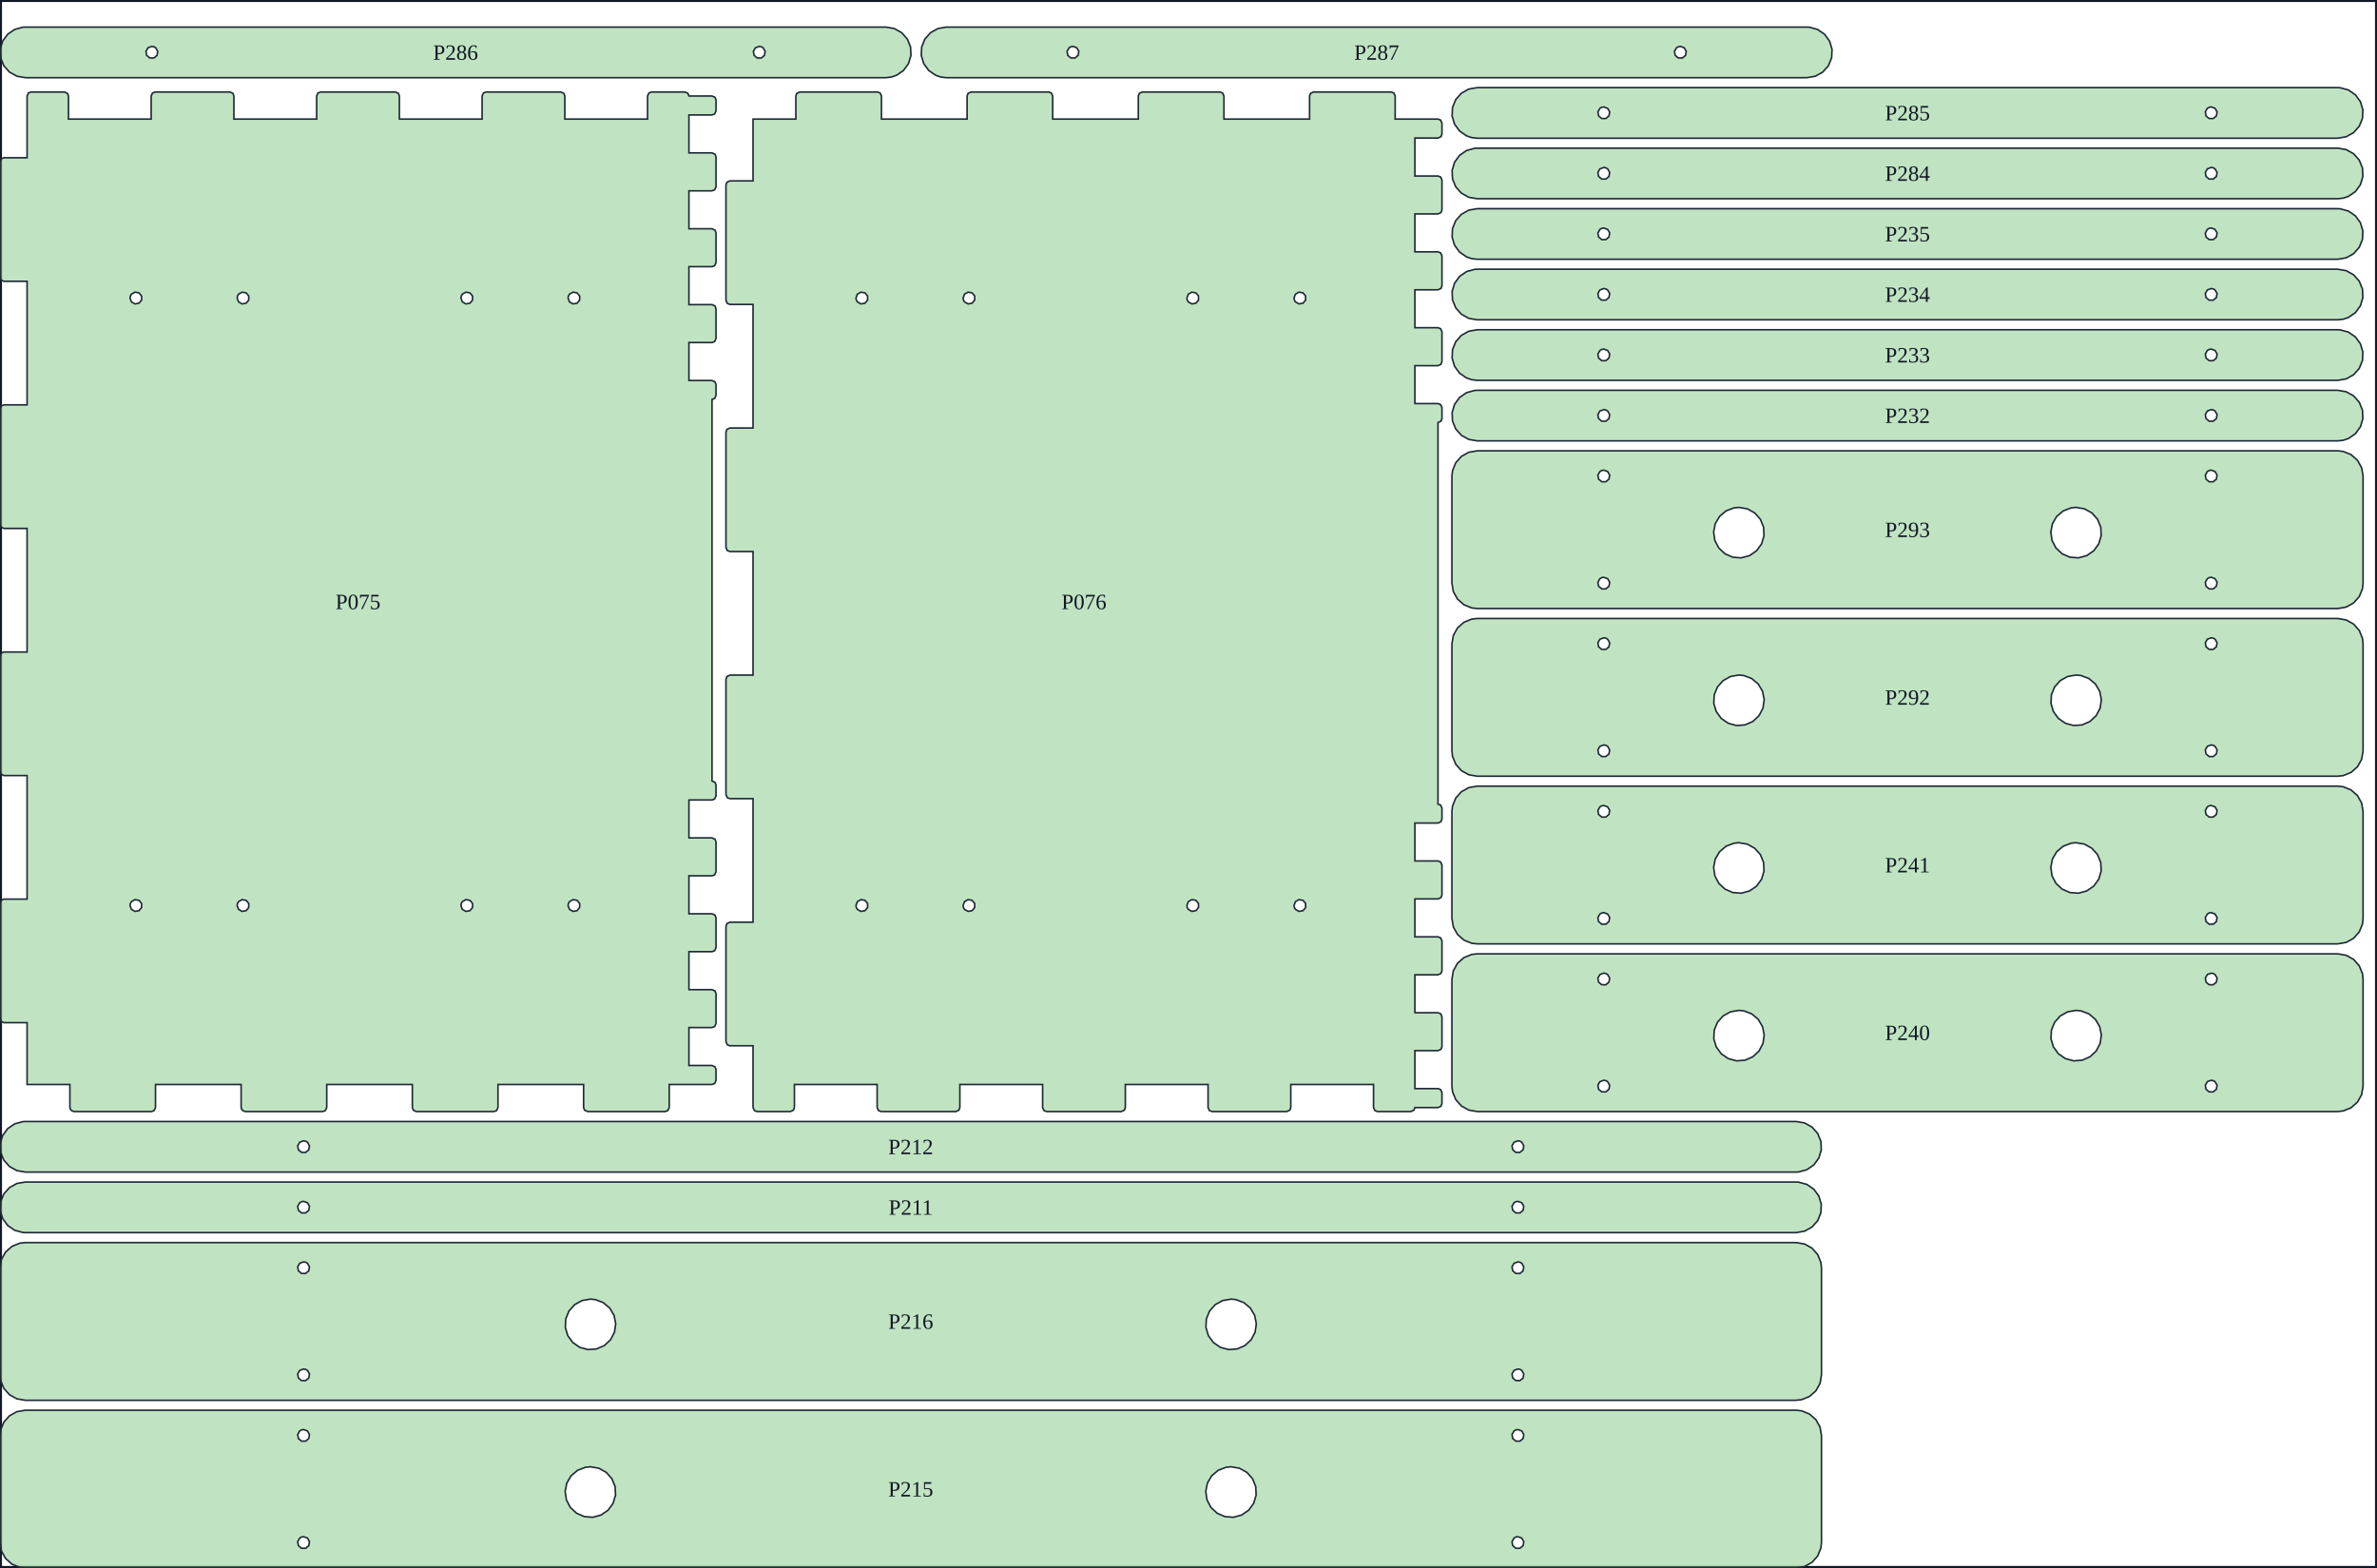
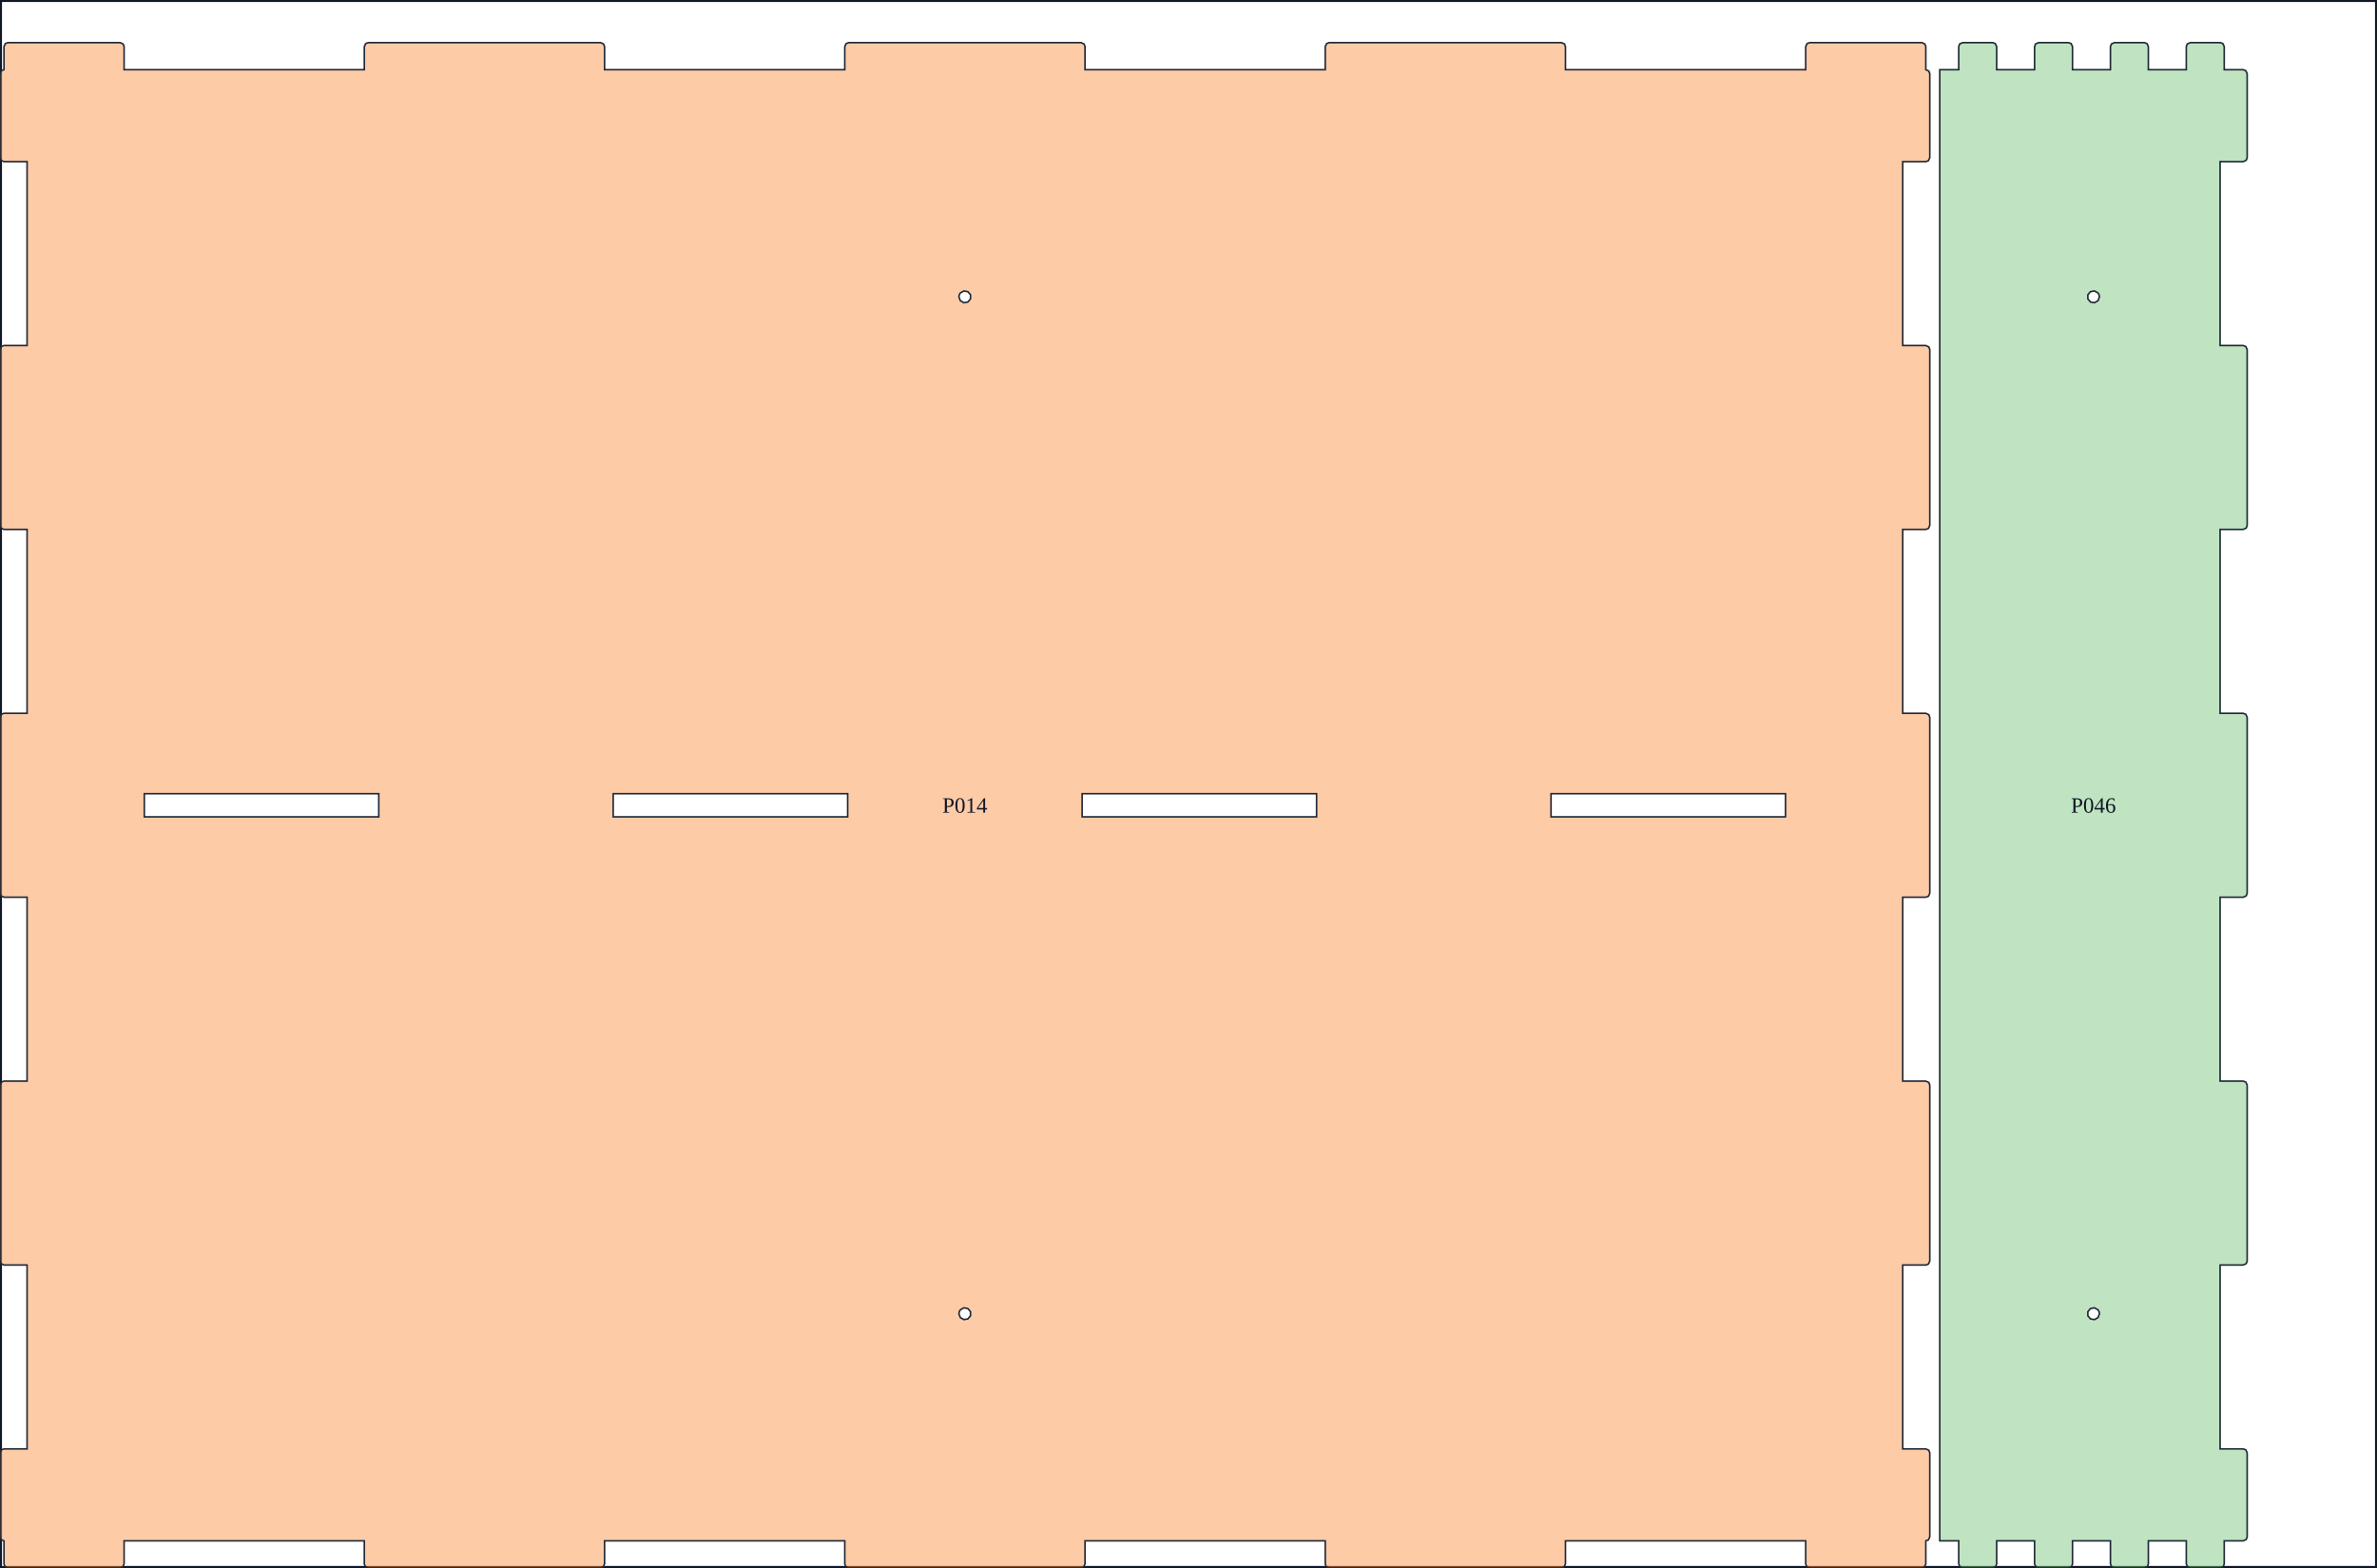
<svg xmlns="http://www.w3.org/2000/svg" width="1193.8mm" height="787.4mm" viewBox="0 0 1193.8 787.4">
  <rect width="1193.8" height="787.4" fill="white" stroke="#111827" stroke-width="2" />
  <g transform="translate(0 787.4) scale(1 -1)">
-     <path d="M 32.375 741.200 L 33.881 740.516 L 34.375 739.200 L 34.375 727.600 L 75.925 727.600 L 75.925 739.200 L 76.609 740.706 L 77.925 741.200 L 115.475 741.200 L 116.981 740.516 L 117.475 739.200 L 117.475 727.600 L 159.025 727.600 L 159.025 739.200 L 159.709 740.706 L 161.025 741.200 L 198.575 741.200 L 200.081 740.516 L 200.575 739.200 L 200.575 727.600 L 242.125 727.600 L 242.125 739.200 L 242.809 740.706 L 244.125 741.200 L 281.675 741.200 L 283.181 740.516 L 283.675 739.200 L 283.675 727.600 L 325.225 727.600 L 325.225 739.200 L 325.909 740.706 L 327.225 741.200 L 344.000 741.200 L 345.506 740.516 L 346.000 739.200 L 357.600 739.200 L 359.106 738.516 L 359.600 737.200 L 359.600 731.675 L 358.916 730.169 L 357.600 729.675 L 346.000 729.675 L 346.000 710.625 L 357.600 710.625 L 359.106 709.941 L 359.600 708.625 L 359.600 693.575 L 358.916 692.069 L 357.600 691.575 L 346.000 691.575 L 346.000 672.525 L 357.600 672.525 L 359.106 671.841 L 359.600 670.525 L 359.600 655.475 L 358.916 653.969 L 357.600 653.475 L 346.000 653.475 L 346.000 634.425 L 357.600 634.425 L 359.106 633.741 L 359.600 632.425 L 359.600 617.375 L 358.916 615.869 L 357.600 615.375 L 346.000 615.375 L 346.000 596.325 L 357.600 596.325 L 359.106 595.641 L 359.600 594.325 L 359.600 588.800 L 358.916 587.294 L 357.600 586.800 L 357.600 395.200 L 359.106 394.516 L 359.600 393.200 L 359.600 387.675 L 358.916 386.169 L 357.600 385.675 L 346.000 385.675 L 346.000 366.625 L 357.600 366.625 L 359.106 365.941 L 359.600 364.625 L 359.600 349.575 L 358.916 348.069 L 357.600 347.575 L 346.000 347.575 L 346.000 328.525 L 357.600 328.525 L 359.106 327.841 L 359.600 326.525 L 359.600 311.475 L 358.916 309.969 L 357.600 309.475 L 346.000 309.475 L 346.000 290.425 L 357.600 290.425 L 359.106 289.741 L 359.600 288.425 L 359.600 273.375 L 358.916 271.869 L 357.600 271.375 L 346.000 271.375 L 346.000 252.325 L 357.600 252.325 L 359.106 251.641 L 359.600 250.325 L 359.600 244.800 L 358.916 243.294 L 357.600 242.800 L 336.100 242.800 L 336.100 231.200 L 335.416 229.694 L 334.100 229.200 L 295.100 229.200 L 293.594 229.884 L 293.100 231.200 L 293.100 242.800 L 250.100 242.800 L 250.100 231.200 L 249.416 229.694 L 248.100 229.200 L 209.100 229.200 L 207.594 229.884 L 207.100 231.200 L 207.100 242.800 L 164.100 242.800 L 164.100 231.200 L 163.416 229.694 L 162.100 229.200 L 123.100 229.200 L 121.594 229.884 L 121.100 231.200 L 121.100 242.800 L 78.100 242.800 L 78.100 231.200 L 77.416 229.694 L 76.100 229.200 L 37.100 229.200 L 35.594 229.884 L 35.100 231.200 L 35.100 242.800 L 13.600 242.800 L 13.600 273.825 L 2.000 273.825 L 0.494 274.509 L 0.000 275.825 L 0.000 333.875 L 0.684 335.381 L 2.000 335.875 L 13.600 335.875 L 13.600 397.925 L 2.000 397.925 L 0.494 398.609 L 0.000 399.925 L 0.000 457.975 L 0.684 459.481 L 2.000 459.975 L 13.600 459.975 L 13.600 522.025 L 2.000 522.025 L 0.494 522.709 L 0.000 524.025 L 0.000 582.075 L 0.684 583.581 L 2.000 584.075 L 13.600 584.075 L 13.600 646.125 L 2.000 646.125 L 0.494 646.809 L 0.000 648.125 L 0.000 706.175 L 0.684 707.681 L 2.000 708.175 L 13.600 708.175 L 13.600 739.200 L 14.284 740.706 L 15.600 741.200 L 32.375 741.200 Z M 285.300 332.667 L 285.998 330.742 L 287.768 329.714 L 289.786 330.060 L 291.112 331.620 L 291.128 333.667 L 289.828 335.248 L 287.817 335.627 L 286.030 334.628 L 285.488 333.713 L 285.300 332.667 Z M 231.500 332.667 L 232.198 330.742 L 233.968 329.714 L 235.986 330.060 L 237.312 331.620 L 237.328 333.667 L 236.028 335.248 L 234.017 335.627 L 232.230 334.628 L 231.688 333.713 L 231.500 332.667 Z M 119.100 332.667 L 119.798 330.742 L 121.568 329.714 L 123.586 330.060 L 124.912 331.620 L 124.928 333.667 L 123.628 335.248 L 121.617 335.627 L 119.830 334.628 L 119.288 333.713 L 119.100 332.667 Z M 65.300 332.667 L 65.998 330.742 L 67.768 329.714 L 69.786 330.060 L 71.112 331.620 L 71.128 333.667 L 69.828 335.248 L 67.817 335.627 L 66.030 334.628 L 65.488 333.713 L 65.300 332.667 Z M 285.300 637.733 L 285.998 635.809 L 287.768 634.781 L 289.786 635.127 L 291.112 636.687 L 291.128 638.734 L 289.828 640.315 L 287.817 640.694 L 286.030 639.695 L 285.488 638.780 L 285.300 637.733 Z M 231.500 637.733 L 232.198 635.809 L 233.968 634.781 L 235.986 635.127 L 237.312 636.687 L 237.328 638.734 L 236.028 640.315 L 234.017 640.694 L 232.230 639.695 L 231.688 638.780 L 231.500 637.733 Z M 119.100 637.733 L 119.798 635.809 L 121.568 634.781 L 123.586 635.127 L 124.912 636.687 L 124.928 638.734 L 123.628 640.315 L 121.617 640.694 L 119.830 639.695 L 119.288 638.780 L 119.100 637.733 Z M 65.300 637.733 L 65.998 635.809 L 67.768 634.781 L 69.786 635.127 L 71.112 636.687 L 71.128 638.734 L 69.828 640.315 L 67.817 640.694 L 66.030 639.695 L 65.488 638.780 L 65.300 637.733 Z" fill="#74c476" fill-opacity="0.45" fill-rule="evenodd" stroke="#1f2937" stroke-width="0.8" />
-     <path d="M 396.975 229.200 L 398.481 229.884 L 398.975 231.200 L 398.975 242.800 L 440.525 242.800 L 440.525 231.200 L 441.209 229.694 L 442.525 229.200 L 480.075 229.200 L 481.581 229.884 L 482.075 231.200 L 482.075 242.800 L 523.625 242.800 L 523.625 231.200 L 524.309 229.694 L 525.625 229.200 L 563.175 229.200 L 564.681 229.884 L 565.175 231.200 L 565.175 242.800 L 606.725 242.800 L 606.725 231.200 L 607.409 229.694 L 608.725 229.200 L 646.275 229.200 L 647.781 229.884 L 648.275 231.200 L 648.275 242.800 L 689.825 242.800 L 689.825 231.200 L 690.509 229.694 L 691.825 229.200 L 708.600 229.200 L 710.106 229.884 L 710.600 231.200 L 722.200 231.200 L 723.706 231.884 L 724.200 233.200 L 724.200 238.725 L 723.516 240.231 L 722.200 240.725 L 710.600 240.725 L 710.600 259.775 L 722.200 259.775 L 723.706 260.459 L 724.200 261.775 L 724.200 276.825 L 723.516 278.331 L 722.200 278.825 L 710.600 278.825 L 710.600 297.875 L 722.200 297.875 L 723.706 298.559 L 724.200 299.875 L 724.200 314.925 L 723.516 316.431 L 722.200 316.925 L 710.600 316.925 L 710.600 335.975 L 722.200 335.975 L 723.706 336.659 L 724.200 337.975 L 724.200 353.025 L 723.516 354.531 L 722.200 355.025 L 710.600 355.025 L 710.600 374.075 L 722.200 374.075 L 723.706 374.759 L 724.200 376.075 L 724.200 381.600 L 723.516 383.106 L 722.200 383.600 L 722.200 575.200 L 723.706 575.884 L 724.200 577.200 L 724.200 582.725 L 723.516 584.231 L 722.200 584.725 L 710.600 584.725 L 710.600 603.775 L 722.200 603.775 L 723.706 604.459 L 724.200 605.775 L 724.200 620.825 L 723.516 622.331 L 722.200 622.825 L 710.600 622.825 L 710.600 641.875 L 722.200 641.875 L 723.706 642.559 L 724.200 643.875 L 724.200 658.925 L 723.516 660.431 L 722.200 660.925 L 710.600 660.925 L 710.600 679.975 L 722.200 679.975 L 723.706 680.659 L 724.200 681.975 L 724.200 697.025 L 723.516 698.531 L 722.200 699.025 L 710.600 699.025 L 710.600 718.075 L 722.200 718.075 L 723.706 718.759 L 724.200 720.075 L 724.200 725.600 L 723.516 727.106 L 722.200 727.600 L 700.700 727.600 L 700.700 739.200 L 700.016 740.706 L 698.700 741.200 L 659.700 741.200 L 658.194 740.516 L 657.700 739.200 L 657.700 727.600 L 614.700 727.600 L 614.700 739.200 L 614.016 740.706 L 612.700 741.200 L 573.700 741.200 L 572.194 740.516 L 571.700 739.200 L 571.700 727.600 L 528.700 727.600 L 528.700 739.200 L 528.016 740.706 L 526.700 741.200 L 487.700 741.200 L 486.194 740.516 L 485.700 739.200 L 485.700 727.600 L 442.700 727.600 L 442.700 739.200 L 442.016 740.706 L 440.700 741.200 L 401.700 741.200 L 400.194 740.516 L 399.700 739.200 L 399.700 727.600 L 378.200 727.600 L 378.200 696.575 L 366.600 696.575 L 365.094 695.891 L 364.600 694.575 L 364.600 636.525 L 365.284 635.019 L 366.600 634.525 L 378.200 634.525 L 378.200 572.475 L 366.600 572.475 L 365.094 571.791 L 364.600 570.475 L 364.600 512.425 L 365.284 510.919 L 366.600 510.425 L 378.200 510.425 L 378.200 448.375 L 366.600 448.375 L 365.094 447.691 L 364.600 446.375 L 364.600 388.325 L 365.284 386.819 L 366.600 386.325 L 378.200 386.325 L 378.200 324.275 L 366.600 324.275 L 365.094 323.591 L 364.600 322.275 L 364.600 264.225 L 365.284 262.719 L 366.600 262.225 L 378.200 262.225 L 378.200 231.200 L 378.884 229.694 L 380.200 229.200 L 396.975 229.200 Z M 649.900 637.733 L 650.598 639.658 L 652.368 640.686 L 654.386 640.340 L 655.712 638.780 L 655.728 636.733 L 654.428 635.152 L 652.417 634.773 L 650.630 635.772 L 650.088 636.687 L 649.900 637.733 Z M 596.100 637.733 L 596.798 639.658 L 598.568 640.686 L 600.586 640.340 L 601.912 638.780 L 601.928 636.733 L 600.628 635.152 L 598.617 634.773 L 596.830 635.772 L 596.288 636.687 L 596.100 637.733 Z M 483.700 637.733 L 484.398 639.658 L 486.168 640.686 L 488.186 640.340 L 489.512 638.780 L 489.528 636.733 L 488.228 635.152 L 486.217 634.773 L 484.430 635.772 L 483.888 636.687 L 483.700 637.733 Z M 429.900 637.733 L 430.598 639.658 L 432.368 640.686 L 434.386 640.340 L 435.712 638.780 L 435.728 636.733 L 434.428 635.152 L 432.417 634.773 L 430.630 635.772 L 430.088 636.687 L 429.900 637.733 Z M 649.900 332.667 L 650.598 334.591 L 652.368 335.619 L 654.386 335.273 L 655.712 333.713 L 655.728 331.666 L 654.428 330.085 L 652.417 329.706 L 650.630 330.705 L 650.088 331.620 L 649.900 332.667 Z M 596.100 332.667 L 596.798 334.591 L 598.568 335.619 L 600.586 335.273 L 601.912 333.713 L 601.928 331.666 L 600.628 330.085 L 598.617 329.706 L 596.830 330.705 L 596.288 331.620 L 596.100 332.667 Z M 483.700 332.667 L 484.398 334.591 L 486.168 335.619 L 488.186 335.273 L 489.512 333.713 L 489.528 331.666 L 488.228 330.085 L 486.217 329.706 L 484.430 330.705 L 483.888 331.620 L 483.700 332.667 Z M 429.900 332.667 L 430.598 334.591 L 432.368 335.619 L 434.386 335.273 L 435.712 333.713 L 435.728 331.666 L 434.428 330.085 L 432.417 329.706 L 430.630 330.705 L 430.088 331.620 L 429.900 332.667 Z" fill="#74c476" fill-opacity="0.45" fill-rule="evenodd" stroke="#1f2937" stroke-width="0.8" />
-     <path d="M 902.100 84.200 L 12.700 84.200 L 8.484 84.920 L 4.745 87.000 L 1.910 90.202 L 0.298 94.164 L 0.000 96.900 L 0.000 150.700 L 0.720 154.916 L 2.800 158.655 L 6.002 161.490 L 9.964 163.102 L 12.700 163.400 L 902.100 163.400 L 906.316 162.680 L 910.055 160.600 L 912.890 157.398 L 914.502 153.436 L 914.800 150.700 L 914.800 96.900 L 914.080 92.684 L 912.000 88.945 L 908.798 86.110 L 904.836 84.498 L 902.100 84.200 Z M 152.467 99.900 L 150.542 99.202 L 149.514 97.432 L 149.860 95.414 L 151.420 94.088 L 153.467 94.072 L 155.048 95.372 L 155.427 97.383 L 154.428 99.170 L 153.513 99.712 L 152.467 99.900 Z M 296.533 135.000 L 292.317 134.280 L 288.579 132.200 L 285.743 128.998 L 284.131 125.036 L 283.927 120.763 L 285.152 116.665 L 287.669 113.206 L 291.191 110.778 L 295.319 109.658 L 299.585 109.972 L 303.505 111.684 L 306.634 114.601 L 308.617 118.391 L 309.229 122.624 L 308.401 126.821 L 306.227 130.505 L 302.953 133.258 L 298.951 134.768 L 296.533 135.000 Z M 152.467 153.700 L 150.542 153.002 L 149.514 151.232 L 149.860 149.214 L 151.420 147.888 L 153.467 147.872 L 155.048 149.172 L 155.427 151.183 L 154.428 152.970 L 153.513 153.512 L 152.467 153.700 Z M 618.267 135.000 L 614.050 134.280 L 610.312 132.200 L 607.476 128.998 L 605.865 125.036 L 605.660 120.763 L 606.885 116.665 L 609.402 113.206 L 612.924 110.778 L 617.052 109.658 L 621.318 109.972 L 625.238 111.684 L 628.367 114.601 L 630.350 118.391 L 630.963 122.624 L 630.135 126.821 L 627.960 130.505 L 624.687 133.258 L 620.684 134.768 L 618.267 135.000 Z M 762.333 99.900 L 760.409 99.202 L 759.381 97.432 L 759.727 95.414 L 761.287 94.088 L 763.334 94.072 L 764.915 95.372 L 765.294 97.383 L 764.295 99.170 L 763.380 99.712 L 762.333 99.900 Z M 762.333 153.700 L 760.409 153.002 L 759.381 151.232 L 759.727 149.214 L 761.287 147.888 L 763.334 147.872 L 764.915 149.172 L 765.294 151.183 L 764.295 152.970 L 763.380 153.512 L 762.333 153.700 Z" fill="#74c476" fill-opacity="0.45" fill-rule="evenodd" stroke="#1f2937" stroke-width="0.8" />
-     <path d="M 12.700 0.000 L 902.100 0.000 L 906.316 0.720 L 910.055 2.800 L 912.890 6.002 L 914.502 9.964 L 914.800 12.700 L 914.800 66.500 L 914.080 70.716 L 912.000 74.455 L 908.798 77.290 L 904.836 78.902 L 902.100 79.200 L 12.700 79.200 L 8.484 78.480 L 4.745 76.400 L 1.910 73.198 L 0.298 69.236 L 0.000 66.500 L 0.000 12.700 L 0.720 8.484 L 2.800 4.745 L 6.002 1.910 L 9.964 0.298 L 12.700 0.000 Z M 762.333 15.700 L 764.258 15.002 L 765.286 13.232 L 764.940 11.214 L 763.380 9.888 L 761.333 9.872 L 759.752 11.172 L 759.373 13.183 L 760.372 14.970 L 761.287 15.512 L 762.333 15.700 Z M 618.267 50.800 L 622.483 50.080 L 626.221 48.000 L 629.057 44.798 L 630.669 40.836 L 630.873 36.563 L 629.648 32.465 L 627.131 29.006 L 623.609 26.578 L 619.481 25.458 L 615.215 25.772 L 611.295 27.484 L 608.166 30.401 L 606.183 34.191 L 605.571 38.424 L 606.399 42.621 L 608.573 46.305 L 611.847 49.058 L 615.849 50.568 L 618.267 50.800 Z M 762.333 69.500 L 764.258 68.802 L 765.286 67.032 L 764.940 65.014 L 763.380 63.688 L 761.333 63.672 L 759.752 64.972 L 759.373 66.983 L 760.372 68.770 L 761.287 69.312 L 762.333 69.500 Z M 296.533 50.800 L 300.750 50.080 L 304.488 48.000 L 307.324 44.798 L 308.935 40.836 L 309.140 36.563 L 307.915 32.465 L 305.398 29.006 L 301.876 26.578 L 297.748 25.458 L 293.482 25.772 L 289.562 27.484 L 286.433 30.401 L 284.450 34.191 L 283.837 38.424 L 284.665 42.621 L 286.840 46.305 L 290.113 49.058 L 294.116 50.568 L 296.533 50.800 Z M 152.467 15.700 L 154.391 15.002 L 155.419 13.232 L 155.073 11.214 L 153.513 9.888 L 151.466 9.872 L 149.885 11.172 L 149.506 13.183 L 150.505 14.970 L 151.420 15.512 L 152.467 15.700 Z M 152.467 69.500 L 154.391 68.802 L 155.419 67.032 L 155.073 65.014 L 153.513 63.688 L 151.466 63.672 L 149.885 64.972 L 149.506 66.983 L 150.505 68.770 L 151.420 69.312 L 152.467 69.500 Z" fill="#74c476" fill-opacity="0.45" fill-rule="evenodd" stroke="#1f2937" stroke-width="0.8" />
-     <path d="M 729.200 548.300 L 729.200 494.500 L 729.920 490.284 L 732.000 486.545 L 735.202 483.710 L 739.164 482.098 L 741.900 481.800 L 1174.100 481.800 L 1178.316 482.520 L 1182.055 484.600 L 1184.890 487.802 L 1186.502 491.764 L 1186.800 494.500 L 1186.800 548.300 L 1186.080 552.516 L 1184.000 556.255 L 1180.798 559.090 L 1176.836 560.702 L 1174.100 561.000 L 741.900 561.000 L 737.684 560.280 L 733.945 558.200 L 731.110 554.998 L 729.498 551.036 L 729.200 548.300 Z M 1110.533 497.500 L 1112.458 496.802 L 1113.486 495.032 L 1113.140 493.014 L 1111.580 491.688 L 1109.533 491.672 L 1107.952 492.972 L 1107.573 494.983 L 1108.572 496.770 L 1109.487 497.312 L 1110.533 497.500 Z M 1042.667 532.600 L 1046.883 531.880 L 1050.621 529.800 L 1053.457 526.598 L 1055.069 522.636 L 1055.273 518.363 L 1054.048 514.265 L 1051.531 510.806 L 1048.009 508.378 L 1043.881 507.258 L 1039.615 507.572 L 1035.695 509.284 L 1032.566 512.201 L 1030.583 515.991 L 1029.971 520.224 L 1030.799 524.421 L 1032.973 528.105 L 1036.247 530.858 L 1040.249 532.368 L 1042.667 532.600 Z M 1110.533 551.300 L 1112.458 550.602 L 1113.486 548.832 L 1113.140 546.814 L 1111.580 545.488 L 1109.533 545.472 L 1107.952 546.772 L 1107.573 548.783 L 1108.572 550.570 L 1109.487 551.112 L 1110.533 551.300 Z M 873.333 532.600 L 877.550 531.880 L 881.288 529.800 L 884.124 526.598 L 885.735 522.636 L 885.940 518.363 L 884.715 514.265 L 882.198 510.806 L 878.676 508.378 L 874.548 507.258 L 870.282 507.572 L 866.362 509.284 L 863.233 512.201 L 861.250 515.991 L 860.637 520.224 L 861.465 524.421 L 863.640 528.105 L 866.913 530.858 L 870.916 532.368 L 873.333 532.600 Z M 805.467 497.500 L 807.391 496.802 L 808.419 495.032 L 808.073 493.014 L 806.513 491.688 L 804.466 491.672 L 802.885 492.972 L 802.506 494.983 L 803.505 496.770 L 804.420 497.312 L 805.467 497.500 Z M 805.467 551.300 L 807.391 550.602 L 808.419 548.832 L 808.073 546.814 L 806.513 545.488 L 804.466 545.472 L 802.885 546.772 L 802.506 548.783 L 803.505 550.570 L 804.420 551.112 L 805.467 551.300 Z" fill="#74c476" fill-opacity="0.45" fill-rule="evenodd" stroke="#1f2937" stroke-width="0.8" />
-     <path d="M 729.200 379.900 L 729.200 326.100 L 729.920 321.884 L 732.000 318.145 L 735.202 315.310 L 739.164 313.698 L 741.900 313.400 L 1174.100 313.400 L 1178.316 314.120 L 1182.055 316.200 L 1184.890 319.402 L 1186.502 323.364 L 1186.800 326.100 L 1186.800 379.900 L 1186.080 384.116 L 1184.000 387.855 L 1180.798 390.690 L 1176.836 392.302 L 1174.100 392.600 L 741.900 392.600 L 737.684 391.880 L 733.945 389.800 L 731.110 386.598 L 729.498 382.636 L 729.200 379.900 Z M 1110.533 329.100 L 1112.458 328.402 L 1113.486 326.632 L 1113.140 324.614 L 1111.580 323.288 L 1109.533 323.272 L 1107.952 324.572 L 1107.573 326.583 L 1108.572 328.370 L 1109.487 328.912 L 1110.533 329.100 Z M 1042.667 364.200 L 1046.883 363.480 L 1050.621 361.400 L 1053.457 358.198 L 1055.069 354.236 L 1055.273 349.963 L 1054.048 345.865 L 1051.531 342.406 L 1048.009 339.978 L 1043.881 338.858 L 1039.615 339.172 L 1035.695 340.884 L 1032.566 343.801 L 1030.583 347.591 L 1029.971 351.824 L 1030.799 356.021 L 1032.973 359.705 L 1036.247 362.458 L 1040.249 363.968 L 1042.667 364.200 Z M 1110.533 382.900 L 1112.458 382.202 L 1113.486 380.432 L 1113.140 378.414 L 1111.580 377.088 L 1109.533 377.072 L 1107.952 378.372 L 1107.573 380.383 L 1108.572 382.170 L 1109.487 382.712 L 1110.533 382.900 Z M 873.333 364.200 L 877.550 363.480 L 881.288 361.400 L 884.124 358.198 L 885.735 354.236 L 885.940 349.963 L 884.715 345.865 L 882.198 342.406 L 878.676 339.978 L 874.548 338.858 L 870.282 339.172 L 866.362 340.884 L 863.233 343.801 L 861.250 347.591 L 860.637 351.824 L 861.465 356.021 L 863.640 359.705 L 866.913 362.458 L 870.916 363.968 L 873.333 364.200 Z M 805.467 329.100 L 807.391 328.402 L 808.419 326.632 L 808.073 324.614 L 806.513 323.288 L 804.466 323.272 L 802.885 324.572 L 802.506 326.583 L 803.505 328.370 L 804.420 328.912 L 805.467 329.100 Z M 805.467 382.900 L 807.391 382.202 L 808.419 380.432 L 808.073 378.414 L 806.513 377.088 L 804.466 377.072 L 802.885 378.372 L 802.506 380.383 L 803.505 382.170 L 804.420 382.712 L 805.467 382.900 Z" fill="#74c476" fill-opacity="0.45" fill-rule="evenodd" stroke="#1f2937" stroke-width="0.8" />
-     <path d="M 1186.800 295.700 L 1186.800 241.900 L 1186.080 237.684 L 1184.000 233.945 L 1180.798 231.110 L 1176.836 229.498 L 1174.100 229.200 L 741.900 229.200 L 737.684 229.920 L 733.945 232.000 L 731.110 235.202 L 729.498 239.164 L 729.200 241.900 L 729.200 295.700 L 729.920 299.916 L 732.000 303.655 L 735.202 306.490 L 739.164 308.102 L 741.900 308.400 L 1174.100 308.400 L 1178.316 307.680 L 1182.055 305.600 L 1184.890 302.398 L 1186.502 298.436 L 1186.800 295.700 Z M 805.467 244.900 L 803.542 244.202 L 802.514 242.432 L 802.860 240.414 L 804.420 239.088 L 806.467 239.072 L 808.048 240.372 L 808.427 242.383 L 807.428 244.170 L 806.513 244.712 L 805.467 244.900 Z M 873.333 280.000 L 869.117 279.280 L 865.379 277.200 L 862.543 273.998 L 860.931 270.036 L 860.727 265.763 L 861.952 261.665 L 864.469 258.206 L 867.991 255.778 L 872.119 254.658 L 876.385 254.972 L 880.305 256.684 L 883.434 259.601 L 885.417 263.391 L 886.029 267.624 L 885.201 271.821 L 883.027 275.505 L 879.753 278.258 L 875.751 279.768 L 873.333 280.000 Z M 805.467 298.700 L 803.542 298.002 L 802.514 296.232 L 802.860 294.214 L 804.420 292.888 L 806.467 292.872 L 808.048 294.172 L 808.427 296.183 L 807.428 297.970 L 806.513 298.512 L 805.467 298.700 Z M 1042.667 280.000 L 1038.450 279.280 L 1034.712 277.200 L 1031.876 273.998 L 1030.265 270.036 L 1030.060 265.763 L 1031.285 261.665 L 1033.802 258.206 L 1037.324 255.778 L 1041.452 254.658 L 1045.718 254.972 L 1049.638 256.684 L 1052.767 259.601 L 1054.750 263.391 L 1055.363 267.624 L 1054.535 271.821 L 1052.360 275.505 L 1049.087 278.258 L 1045.084 279.768 L 1042.667 280.000 Z M 1110.533 244.900 L 1108.609 244.202 L 1107.581 242.432 L 1107.927 240.414 L 1109.487 239.088 L 1111.534 239.072 L 1113.115 240.372 L 1113.494 242.383 L 1112.495 244.170 L 1111.580 244.712 L 1110.533 244.900 Z M 1110.533 298.700 L 1108.609 298.002 L 1107.581 296.232 L 1107.927 294.214 L 1109.487 292.888 L 1111.534 292.872 L 1113.115 294.172 L 1113.494 296.183 L 1112.495 297.970 L 1111.580 298.512 L 1110.533 298.700 Z" fill="#74c476" fill-opacity="0.45" fill-rule="evenodd" stroke="#1f2937" stroke-width="0.8" />
-     <path d="M 1186.800 464.100 L 1186.800 410.300 L 1186.080 406.084 L 1184.000 402.345 L 1180.798 399.510 L 1176.836 397.898 L 1174.100 397.600 L 741.900 397.600 L 737.684 398.320 L 733.945 400.400 L 731.110 403.602 L 729.498 407.564 L 729.200 410.300 L 729.200 464.100 L 729.920 468.316 L 732.000 472.055 L 735.202 474.890 L 739.164 476.502 L 741.900 476.800 L 1174.100 476.800 L 1178.316 476.080 L 1182.055 474.000 L 1184.890 470.798 L 1186.502 466.836 L 1186.800 464.100 Z M 805.467 413.300 L 803.542 412.602 L 802.514 410.832 L 802.860 408.814 L 804.420 407.488 L 806.467 407.472 L 808.048 408.772 L 808.427 410.783 L 807.428 412.570 L 806.513 413.112 L 805.467 413.300 Z M 873.333 448.400 L 869.117 447.680 L 865.379 445.600 L 862.543 442.398 L 860.931 438.436 L 860.727 434.163 L 861.952 430.065 L 864.469 426.606 L 867.991 424.178 L 872.119 423.058 L 876.385 423.372 L 880.305 425.084 L 883.434 428.001 L 885.417 431.791 L 886.029 436.024 L 885.201 440.221 L 883.027 443.905 L 879.753 446.658 L 875.751 448.168 L 873.333 448.400 Z M 805.467 467.100 L 803.542 466.402 L 802.514 464.632 L 802.860 462.614 L 804.420 461.288 L 806.467 461.272 L 808.048 462.572 L 808.427 464.583 L 807.428 466.370 L 806.513 466.912 L 805.467 467.100 Z M 1042.667 448.400 L 1038.450 447.680 L 1034.712 445.600 L 1031.876 442.398 L 1030.265 438.436 L 1030.060 434.163 L 1031.285 430.065 L 1033.802 426.606 L 1037.324 424.178 L 1041.452 423.058 L 1045.718 423.372 L 1049.638 425.084 L 1052.767 428.001 L 1054.750 431.791 L 1055.363 436.024 L 1054.535 440.221 L 1052.360 443.905 L 1049.087 446.658 L 1045.084 448.168 L 1042.667 448.400 Z M 1110.533 413.300 L 1108.609 412.602 L 1107.581 410.832 L 1107.927 408.814 L 1109.487 407.488 L 1111.534 407.472 L 1113.115 408.772 L 1113.494 410.783 L 1112.495 412.570 L 1111.580 413.112 L 1110.533 413.300 Z M 1110.533 467.100 L 1108.609 466.402 L 1107.581 464.632 L 1107.927 462.614 L 1109.487 461.288 L 1111.534 461.272 L 1113.115 462.572 L 1113.494 464.583 L 1112.495 466.370 L 1111.580 466.912 L 1110.533 467.100 Z" fill="#74c476" fill-opacity="0.45" fill-rule="evenodd" stroke="#1f2937" stroke-width="0.8" />
-     <path d="M 902.100 224.200 L 906.316 223.480 L 910.055 221.400 L 912.890 218.198 L 914.502 214.236 L 914.707 209.963 L 913.481 205.865 L 910.965 202.406 L 907.443 199.978 L 903.314 198.858 L 902.100 198.800 L 12.700 198.800 L 8.484 199.520 L 4.745 201.600 L 1.910 204.802 L 0.298 208.764 L 0.093 213.037 L 1.319 217.135 L 3.835 220.594 L 7.357 223.022 L 11.486 224.142 L 12.700 224.200 L 902.100 224.200 Z M 152.467 214.500 L 150.542 213.802 L 149.514 212.032 L 149.860 210.014 L 151.420 208.688 L 153.467 208.672 L 155.048 209.972 L 155.427 211.983 L 154.428 213.770 L 153.513 214.312 L 152.467 214.500 Z M 762.333 214.500 L 760.409 213.802 L 759.381 212.032 L 759.727 210.014 L 761.287 208.688 L 763.334 208.672 L 764.915 209.972 L 765.294 211.983 L 764.295 213.770 L 763.380 214.312 L 762.333 214.500 Z" fill="#74c476" fill-opacity="0.45" fill-rule="evenodd" stroke="#1f2937" stroke-width="0.8" />
-     <path d="M 12.700 193.800 L 8.484 193.080 L 4.745 191.000 L 1.910 187.798 L 0.298 183.836 L 0.093 179.563 L 1.319 175.465 L 3.835 172.006 L 7.357 169.578 L 11.486 168.458 L 12.700 168.400 L 902.100 168.400 L 906.316 169.120 L 910.055 171.200 L 912.890 174.402 L 914.502 178.364 L 914.707 182.637 L 913.481 186.735 L 910.965 190.194 L 907.443 192.622 L 903.314 193.742 L 902.100 193.800 L 12.700 193.800 Z M 762.333 184.100 L 764.258 183.402 L 765.286 181.632 L 764.940 179.614 L 763.380 178.288 L 761.333 178.272 L 759.752 179.572 L 759.373 181.583 L 760.372 183.370 L 761.287 183.912 L 762.333 184.100 Z M 152.467 184.100 L 154.391 183.402 L 155.419 181.632 L 155.073 179.614 L 153.513 178.288 L 151.466 178.272 L 149.885 179.572 L 149.506 181.583 L 150.505 183.370 L 151.420 183.912 L 152.467 184.100 Z" fill="#74c476" fill-opacity="0.45" fill-rule="evenodd" stroke="#1f2937" stroke-width="0.8" />
-     <path d="M 741.900 718.000 L 1174.100 718.000 L 1178.316 718.720 L 1182.055 720.800 L 1184.890 724.002 L 1186.502 727.964 L 1186.707 732.237 L 1185.481 736.335 L 1182.965 739.794 L 1179.443 742.222 L 1175.314 743.342 L 1174.100 743.400 L 741.900 743.400 L 737.684 742.680 L 733.945 740.600 L 731.110 737.398 L 729.498 733.436 L 729.293 729.163 L 730.519 725.065 L 733.035 721.606 L 736.557 719.178 L 739.164 718.298 L 741.900 718.000 Z M 1110.533 733.700 L 1112.458 733.002 L 1113.486 731.232 L 1113.140 729.214 L 1111.580 727.888 L 1109.533 727.872 L 1107.952 729.172 L 1107.573 731.183 L 1108.572 732.970 L 1109.487 733.512 L 1110.533 733.700 Z M 805.467 733.700 L 807.391 733.002 L 808.419 731.232 L 808.073 729.214 L 806.513 727.888 L 804.466 727.872 L 802.885 729.172 L 802.506 731.183 L 803.505 732.970 L 804.420 733.512 L 805.467 733.700 Z" fill="#74c476" fill-opacity="0.45" fill-rule="evenodd" stroke="#1f2937" stroke-width="0.8" />
-     <path d="M 741.900 657.200 L 1174.100 657.200 L 1178.316 657.920 L 1182.055 660.000 L 1184.890 663.202 L 1186.502 667.164 L 1186.707 671.437 L 1185.481 675.535 L 1182.965 678.994 L 1179.443 681.422 L 1175.314 682.542 L 1174.100 682.600 L 741.900 682.600 L 737.684 681.880 L 733.945 679.800 L 731.110 676.598 L 729.498 672.636 L 729.293 668.363 L 730.519 664.265 L 733.035 660.806 L 736.557 658.378 L 739.164 657.498 L 741.900 657.200 Z M 1110.533 672.900 L 1112.458 672.202 L 1113.486 670.432 L 1113.140 668.414 L 1111.580 667.088 L 1109.533 667.072 L 1107.952 668.372 L 1107.573 670.383 L 1108.572 672.170 L 1109.487 672.712 L 1110.533 672.900 Z M 805.467 672.900 L 807.391 672.202 L 808.419 670.432 L 808.073 668.414 L 806.513 667.088 L 804.466 667.072 L 802.885 668.372 L 802.506 670.383 L 803.505 672.170 L 804.420 672.712 L 805.467 672.900 Z" fill="#74c476" fill-opacity="0.45" fill-rule="evenodd" stroke="#1f2937" stroke-width="0.8" />
-     <path d="M 741.900 596.400 L 1174.100 596.400 L 1178.316 597.120 L 1182.055 599.200 L 1184.890 602.402 L 1186.502 606.364 L 1186.707 610.637 L 1185.481 614.735 L 1182.965 618.194 L 1179.443 620.622 L 1175.314 621.742 L 1174.100 621.800 L 741.900 621.800 L 737.684 621.080 L 733.945 619.000 L 731.110 615.798 L 729.498 611.836 L 729.293 607.563 L 730.519 603.465 L 733.035 600.006 L 736.557 597.578 L 739.164 596.698 L 741.900 596.400 Z M 1110.533 612.100 L 1112.458 611.402 L 1113.486 609.632 L 1113.140 607.614 L 1111.580 606.288 L 1109.533 606.272 L 1107.952 607.572 L 1107.573 609.583 L 1108.572 611.370 L 1109.487 611.912 L 1110.533 612.100 Z M 805.467 612.100 L 807.391 611.402 L 808.419 609.632 L 808.073 607.614 L 806.513 606.288 L 804.466 606.272 L 802.885 607.572 L 802.506 609.583 L 803.505 611.370 L 804.420 611.912 L 805.467 612.100 Z" fill="#74c476" fill-opacity="0.45" fill-rule="evenodd" stroke="#1f2937" stroke-width="0.8" />
-     <path d="M 1174.100 626.800 L 741.900 626.800 L 737.684 627.520 L 733.945 629.600 L 731.110 632.802 L 729.498 636.764 L 729.293 641.037 L 730.519 645.135 L 733.035 648.594 L 736.557 651.022 L 740.686 652.142 L 741.900 652.200 L 1174.100 652.200 L 1178.316 651.480 L 1182.055 649.400 L 1184.890 646.198 L 1186.502 642.236 L 1186.707 637.963 L 1185.481 633.865 L 1182.965 630.406 L 1179.443 627.978 L 1176.836 627.098 L 1174.100 626.800 Z M 805.467 642.500 L 803.542 641.802 L 802.514 640.032 L 802.860 638.014 L 804.420 636.688 L 806.467 636.672 L 808.048 637.972 L 808.427 639.983 L 807.428 641.770 L 806.513 642.312 L 805.467 642.500 Z M 1110.533 642.500 L 1108.609 641.802 L 1107.581 640.032 L 1107.927 638.014 L 1109.487 636.688 L 1111.534 636.672 L 1113.115 637.972 L 1113.494 639.983 L 1112.495 641.770 L 1111.580 642.312 L 1110.533 642.500 Z" fill="#74c476" fill-opacity="0.45" fill-rule="evenodd" stroke="#1f2937" stroke-width="0.8" />
-     <path d="M 1174.100 687.600 L 741.900 687.600 L 737.684 688.320 L 733.945 690.400 L 731.110 693.602 L 729.498 697.564 L 729.293 701.837 L 730.519 705.935 L 733.035 709.394 L 736.557 711.822 L 740.686 712.942 L 741.900 713.000 L 1174.100 713.000 L 1178.316 712.280 L 1182.055 710.200 L 1184.890 706.998 L 1186.502 703.036 L 1186.707 698.763 L 1185.481 694.665 L 1182.965 691.206 L 1179.443 688.778 L 1176.836 687.898 L 1174.100 687.600 Z M 805.467 703.300 L 803.542 702.602 L 802.514 700.832 L 802.860 698.814 L 804.420 697.488 L 806.467 697.472 L 808.048 698.772 L 808.427 700.783 L 807.428 702.570 L 806.513 703.112 L 805.467 703.300 Z M 1110.533 703.300 L 1108.609 702.602 L 1107.581 700.832 L 1107.927 698.814 L 1109.487 697.488 L 1111.534 697.472 L 1113.115 698.772 L 1113.494 700.783 L 1112.495 702.570 L 1111.580 703.112 L 1110.533 703.300 Z" fill="#74c476" fill-opacity="0.45" fill-rule="evenodd" stroke="#1f2937" stroke-width="0.8" />
-     <path d="M 475.300 748.400 L 907.500 748.400 L 911.716 749.120 L 915.455 751.200 L 918.290 754.402 L 919.902 758.364 L 920.107 762.637 L 918.881 766.735 L 916.365 770.194 L 912.843 772.622 L 908.714 773.742 L 907.500 773.800 L 475.300 773.800 L 471.084 773.080 L 467.345 771.000 L 464.510 767.798 L 462.898 763.836 L 462.693 759.563 L 463.919 755.465 L 466.435 752.006 L 469.957 749.578 L 472.564 748.698 L 475.300 748.400 Z M 843.933 764.100 L 845.858 763.402 L 846.886 761.632 L 846.540 759.614 L 844.980 758.288 L 842.933 758.272 L 841.352 759.572 L 840.973 761.583 L 841.972 763.370 L 842.887 763.912 L 843.933 764.100 Z M 538.867 764.100 L 540.791 763.402 L 541.819 761.632 L 541.473 759.614 L 539.913 758.288 L 537.866 758.272 L 536.285 759.572 L 535.906 761.583 L 536.905 763.370 L 537.820 763.912 L 538.867 764.100 Z" fill="#74c476" fill-opacity="0.45" fill-rule="evenodd" stroke="#1f2937" stroke-width="0.8" />
-     <path d="M 1174.100 566.000 L 741.900 566.000 L 737.684 566.720 L 733.945 568.800 L 731.110 572.002 L 729.498 575.964 L 729.293 580.237 L 730.519 584.335 L 733.035 587.794 L 736.557 590.222 L 740.686 591.342 L 741.900 591.400 L 1174.100 591.400 L 1178.316 590.680 L 1182.055 588.600 L 1184.890 585.398 L 1186.502 581.436 L 1186.707 577.163 L 1185.481 573.065 L 1182.965 569.606 L 1179.443 567.178 L 1176.836 566.298 L 1174.100 566.000 Z M 805.467 581.700 L 803.542 581.002 L 802.514 579.232 L 802.860 577.214 L 804.420 575.888 L 806.467 575.872 L 808.048 577.172 L 808.427 579.183 L 807.428 580.970 L 806.513 581.512 L 805.467 581.700 Z M 1110.533 581.700 L 1108.609 581.002 L 1107.581 579.232 L 1107.927 577.214 L 1109.487 575.888 L 1111.534 575.872 L 1113.115 577.172 L 1113.494 579.183 L 1112.495 580.970 L 1111.580 581.512 L 1110.533 581.700 Z" fill="#74c476" fill-opacity="0.45" fill-rule="evenodd" stroke="#1f2937" stroke-width="0.8" />
-     <path d="M 444.900 748.400 L 12.700 748.400 L 8.484 749.120 L 4.745 751.200 L 1.910 754.402 L 0.298 758.364 L 0.093 762.637 L 1.319 766.735 L 3.835 770.194 L 7.357 772.622 L 11.486 773.742 L 12.700 773.800 L 444.900 773.800 L 449.116 773.080 L 452.855 771.000 L 455.690 767.798 L 457.302 763.836 L 457.507 759.563 L 456.281 755.465 L 453.765 752.006 L 450.243 749.578 L 447.636 748.698 L 444.900 748.400 Z M 76.267 764.100 L 74.342 763.402 L 73.314 761.632 L 73.660 759.614 L 75.220 758.288 L 77.267 758.272 L 78.848 759.572 L 79.227 761.583 L 78.228 763.370 L 77.313 763.912 L 76.267 764.100 Z M 381.333 764.100 L 379.409 763.402 L 378.381 761.632 L 378.727 759.614 L 380.287 758.288 L 382.334 758.272 L 383.915 759.572 L 384.294 761.583 L 383.295 763.370 L 382.380 763.912 L 381.333 764.100 Z" fill="#74c476" fill-opacity="0.45" fill-rule="evenodd" stroke="#1f2937" stroke-width="0.8" />
+     <path d="M 13.600 706.225 L 2.000 706.225 L 0.494 706.909 L 0.000 708.225 L 0.000 750.400 L 0.684 751.906 L 2.000 752.400 L 2.000 764.000 L 2.684 765.506 L 4.000 766.000 L 60.325 766.000 L 61.831 765.316 L 62.325 764.000 L 62.325 752.400 L 182.975 752.400 L 182.975 764.000 L 183.659 765.506 L 184.975 766.000 L 301.625 766.000 L 303.131 765.316 L 303.625 764.000 L 303.625 752.400 L 424.275 752.400 L 424.275 764.000 L 424.959 765.506 L 426.275 766.000 L 542.925 766.000 L 544.431 765.316 L 544.925 764.000 L 544.925 752.400 L 665.575 752.400 L 665.575 764.000 L 666.259 765.506 L 667.575 766.000 L 784.225 766.000 L 785.731 765.316 L 786.225 764.000 L 786.225 752.400 L 906.875 752.400 L 906.875 764.000 L 907.559 765.506 L 908.875 766.000 L 965.200 766.000 L 966.706 765.316 L 967.200 764.000 L 967.200 752.400 L 968.706 751.716 L 969.200 750.400 L 969.200 708.225 L 968.516 706.719 L 967.200 706.225 L 955.600 706.225 L 955.600 613.875 L 967.200 613.875 L 968.706 613.191 L 969.200 611.875 L 969.200 523.525 L 968.516 522.019 L 967.200 521.525 L 955.600 521.525 L 955.600 429.175 L 967.200 429.175 L 968.706 428.491 L 969.200 427.175 L 969.200 338.825 L 968.516 337.319 L 967.200 336.825 L 955.600 336.825 L 955.600 244.475 L 967.200 244.475 L 968.706 243.791 L 969.200 242.475 L 969.200 154.125 L 968.516 152.619 L 967.200 152.125 L 955.600 152.125 L 955.600 59.775 L 967.200 59.775 L 968.706 59.091 L 969.200 57.775 L 969.200 15.600 L 968.516 14.094 L 967.200 13.600 L 967.200 2.000 L 966.516 0.494 L 965.200 0.000 L 908.875 0.000 L 907.369 0.684 L 906.875 2.000 L 906.875 13.600 L 786.225 13.600 L 786.225 2.000 L 785.541 0.494 L 784.225 0.000 L 667.575 0.000 L 666.069 0.684 L 665.575 2.000 L 665.575 13.600 L 544.925 13.600 L 544.925 2.000 L 544.241 0.494 L 542.925 0.000 L 426.275 0.000 L 424.769 0.684 L 424.275 2.000 L 424.275 13.600 L 303.625 13.600 L 303.625 2.000 L 302.941 0.494 L 301.625 0.000 L 184.975 0.000 L 183.469 0.684 L 182.975 2.000 L 182.975 13.600 L 62.325 13.600 L 62.325 2.000 L 61.641 0.494 L 60.325 0.000 L 4.000 0.000 L 2.494 0.684 L 2.000 2.000 L 2.000 13.600 L 0.494 14.284 L 0.000 15.600 L 0.000 57.775 L 0.684 59.281 L 2.000 59.775 L 13.600 59.775 L 13.600 152.125 L 2.000 152.125 L 0.494 152.809 L 0.000 154.125 L 0.000 242.475 L 0.684 243.981 L 2.000 244.475 L 13.600 244.475 L 13.600 336.825 L 2.000 336.825 L 0.494 337.509 L 0.000 338.825 L 0.000 427.175 L 0.684 428.681 L 2.000 429.175 L 13.600 429.175 L 13.600 521.525 L 2.000 521.525 L 0.494 522.209 L 0.000 523.525 L 0.000 611.875 L 0.684 613.381 L 2.000 613.875 L 13.600 613.875 L 13.600 706.225 Z M 481.600 127.667 L 482.298 125.742 L 484.068 124.714 L 486.086 125.060 L 487.412 126.620 L 487.428 128.667 L 486.128 130.248 L 484.117 130.627 L 482.330 129.628 L 481.788 128.713 L 481.600 127.667 Z M 778.975 388.800 L 778.975 377.200 L 867.287 377.200 L 896.725 377.200 L 896.725 388.800 L 778.975 388.800 Z M 543.475 388.800 L 543.475 377.200 L 631.787 377.200 L 661.225 377.200 L 661.225 388.800 L 543.475 388.800 Z M 307.975 388.800 L 307.975 377.200 L 396.287 377.200 L 425.725 377.200 L 425.725 388.800 L 307.975 388.800 Z M 72.475 388.800 L 72.475 377.200 L 160.787 377.200 L 190.225 377.200 L 190.225 388.800 L 72.475 388.800 Z M 481.600 638.333 L 482.298 636.409 L 484.068 635.381 L 486.086 635.727 L 487.412 637.287 L 487.428 639.334 L 486.128 640.915 L 484.117 641.294 L 482.330 640.295 L 481.788 639.380 L 481.600 638.333 Z" fill="#fd8d3c" fill-opacity="0.45" fill-rule="evenodd" stroke="#1f2937" stroke-width="0.8" />
+     <path d="M 1126.600 13.600 L 1128.106 14.284 L 1128.600 15.600 L 1128.600 57.775 L 1127.916 59.281 L 1126.600 59.775 L 1115.000 59.775 L 1115.000 152.125 L 1126.600 152.125 L 1128.106 152.809 L 1128.600 154.125 L 1128.600 242.475 L 1127.916 243.981 L 1126.600 244.475 L 1115.000 244.475 L 1115.000 336.825 L 1126.600 336.825 L 1128.106 337.509 L 1128.600 338.825 L 1128.600 427.175 L 1127.916 428.681 L 1126.600 429.175 L 1115.000 429.175 L 1115.000 521.525 L 1126.600 521.525 L 1128.106 522.209 L 1128.600 523.525 L 1128.600 611.875 L 1127.916 613.381 L 1126.600 613.875 L 1115.000 613.875 L 1115.000 706.225 L 1126.600 706.225 L 1128.106 706.909 L 1128.600 708.225 L 1128.600 750.400 L 1127.916 751.906 L 1126.600 752.400 L 1117.075 752.400 L 1117.075 764.000 L 1116.391 765.506 L 1115.075 766.000 L 1100.025 766.000 L 1098.519 765.316 L 1098.025 764.000 L 1098.025 752.400 L 1078.975 752.400 L 1078.975 764.000 L 1078.291 765.506 L 1076.975 766.000 L 1061.925 766.000 L 1060.419 765.316 L 1059.925 764.000 L 1059.925 752.400 L 1040.875 752.400 L 1040.875 764.000 L 1040.191 765.506 L 1038.875 766.000 L 1023.825 766.000 L 1022.319 765.316 L 1021.825 764.000 L 1021.825 752.400 L 1002.775 752.400 L 1002.775 764.000 L 1002.091 765.506 L 1000.775 766.000 L 985.725 766.000 L 984.219 765.316 L 983.725 764.000 L 983.725 752.400 L 974.200 752.400 L 974.200 13.600 L 983.725 13.600 L 983.725 2.000 L 984.409 0.494 L 985.725 0.000 L 1000.775 0.000 L 1002.281 0.684 L 1002.775 2.000 L 1002.775 13.600 L 1021.825 13.600 L 1021.825 2.000 L 1022.509 0.494 L 1023.825 0.000 L 1038.875 0.000 L 1040.381 0.684 L 1040.875 2.000 L 1040.875 13.600 L 1059.925 13.600 L 1059.925 2.000 L 1060.609 0.494 L 1061.925 0.000 L 1076.975 0.000 L 1078.481 0.684 L 1078.975 2.000 L 1078.975 13.600 L 1098.025 13.600 L 1098.025 2.000 L 1098.709 0.494 L 1100.025 0.000 L 1115.075 0.000 L 1116.581 0.684 L 1117.075 2.000 L 1117.075 13.600 L 1126.600 13.600 Z M 1054.400 127.667 L 1053.702 125.742 L 1051.932 124.714 L 1049.914 125.060 L 1048.588 126.620 L 1048.572 128.667 L 1049.872 130.248 L 1051.883 130.627 L 1053.670 129.628 L 1054.212 128.713 L 1054.400 127.667 Z M 1054.400 638.333 L 1053.702 636.409 L 1051.932 635.381 L 1049.914 635.727 L 1048.588 637.287 L 1048.572 639.334 L 1049.872 640.915 L 1051.883 641.294 L 1053.670 640.295 L 1054.212 639.380 L 1054.400 638.333 Z" fill="#74c476" fill-opacity="0.45" fill-rule="evenodd" stroke="#1f2937" stroke-width="0.8" />
  </g>
-   <text x="179.800" y="302.200" text-anchor="middle" dominant-baseline="central" font-size="11" fill="#111827">P075</text>
-   <text x="544.400" y="302.200" text-anchor="middle" dominant-baseline="central" font-size="11" fill="#111827">P076</text>
-   <text x="457.400" y="663.600" text-anchor="middle" dominant-baseline="central" font-size="11" fill="#111827">P216</text>
-   <text x="457.400" y="747.800" text-anchor="middle" dominant-baseline="central" font-size="11" fill="#111827">P215</text>
-   <text x="958.000" y="266.000" text-anchor="middle" dominant-baseline="central" font-size="11" fill="#111827">P293</text>
-   <text x="958.000" y="434.400" text-anchor="middle" dominant-baseline="central" font-size="11" fill="#111827">P241</text>
-   <text x="958.000" y="518.600" text-anchor="middle" dominant-baseline="central" font-size="11" fill="#111827">P240</text>
-   <text x="958.000" y="350.200" text-anchor="middle" dominant-baseline="central" font-size="11" fill="#111827">P292</text>
-   <text x="457.400" y="575.900" text-anchor="middle" dominant-baseline="central" font-size="11" fill="#111827">P212</text>
-   <text x="457.400" y="606.300" text-anchor="middle" dominant-baseline="central" font-size="11" fill="#111827">P211</text>
-   <text x="958.000" y="56.700" text-anchor="middle" dominant-baseline="central" font-size="11" fill="#111827">P285</text>
-   <text x="958.000" y="117.500" text-anchor="middle" dominant-baseline="central" font-size="11" fill="#111827">P235</text>
-   <text x="958.000" y="178.300" text-anchor="middle" dominant-baseline="central" font-size="11" fill="#111827">P233</text>
-   <text x="958.000" y="147.900" text-anchor="middle" dominant-baseline="central" font-size="11" fill="#111827">P234</text>
-   <text x="958.000" y="87.100" text-anchor="middle" dominant-baseline="central" font-size="11" fill="#111827">P284</text>
-   <text x="691.400" y="26.300" text-anchor="middle" dominant-baseline="central" font-size="11" fill="#111827">P287</text>
-   <text x="958.000" y="208.700" text-anchor="middle" dominant-baseline="central" font-size="11" fill="#111827">P232</text>
-   <text x="228.800" y="26.300" text-anchor="middle" dominant-baseline="central" font-size="11" fill="#111827">P286</text>
+   <text x="484.600" y="404.400" text-anchor="middle" dominant-baseline="central" font-size="11" fill="#111827">P014</text>
+   <text x="1051.400" y="404.400" text-anchor="middle" dominant-baseline="central" font-size="11" fill="#111827">P046</text>
</svg>
